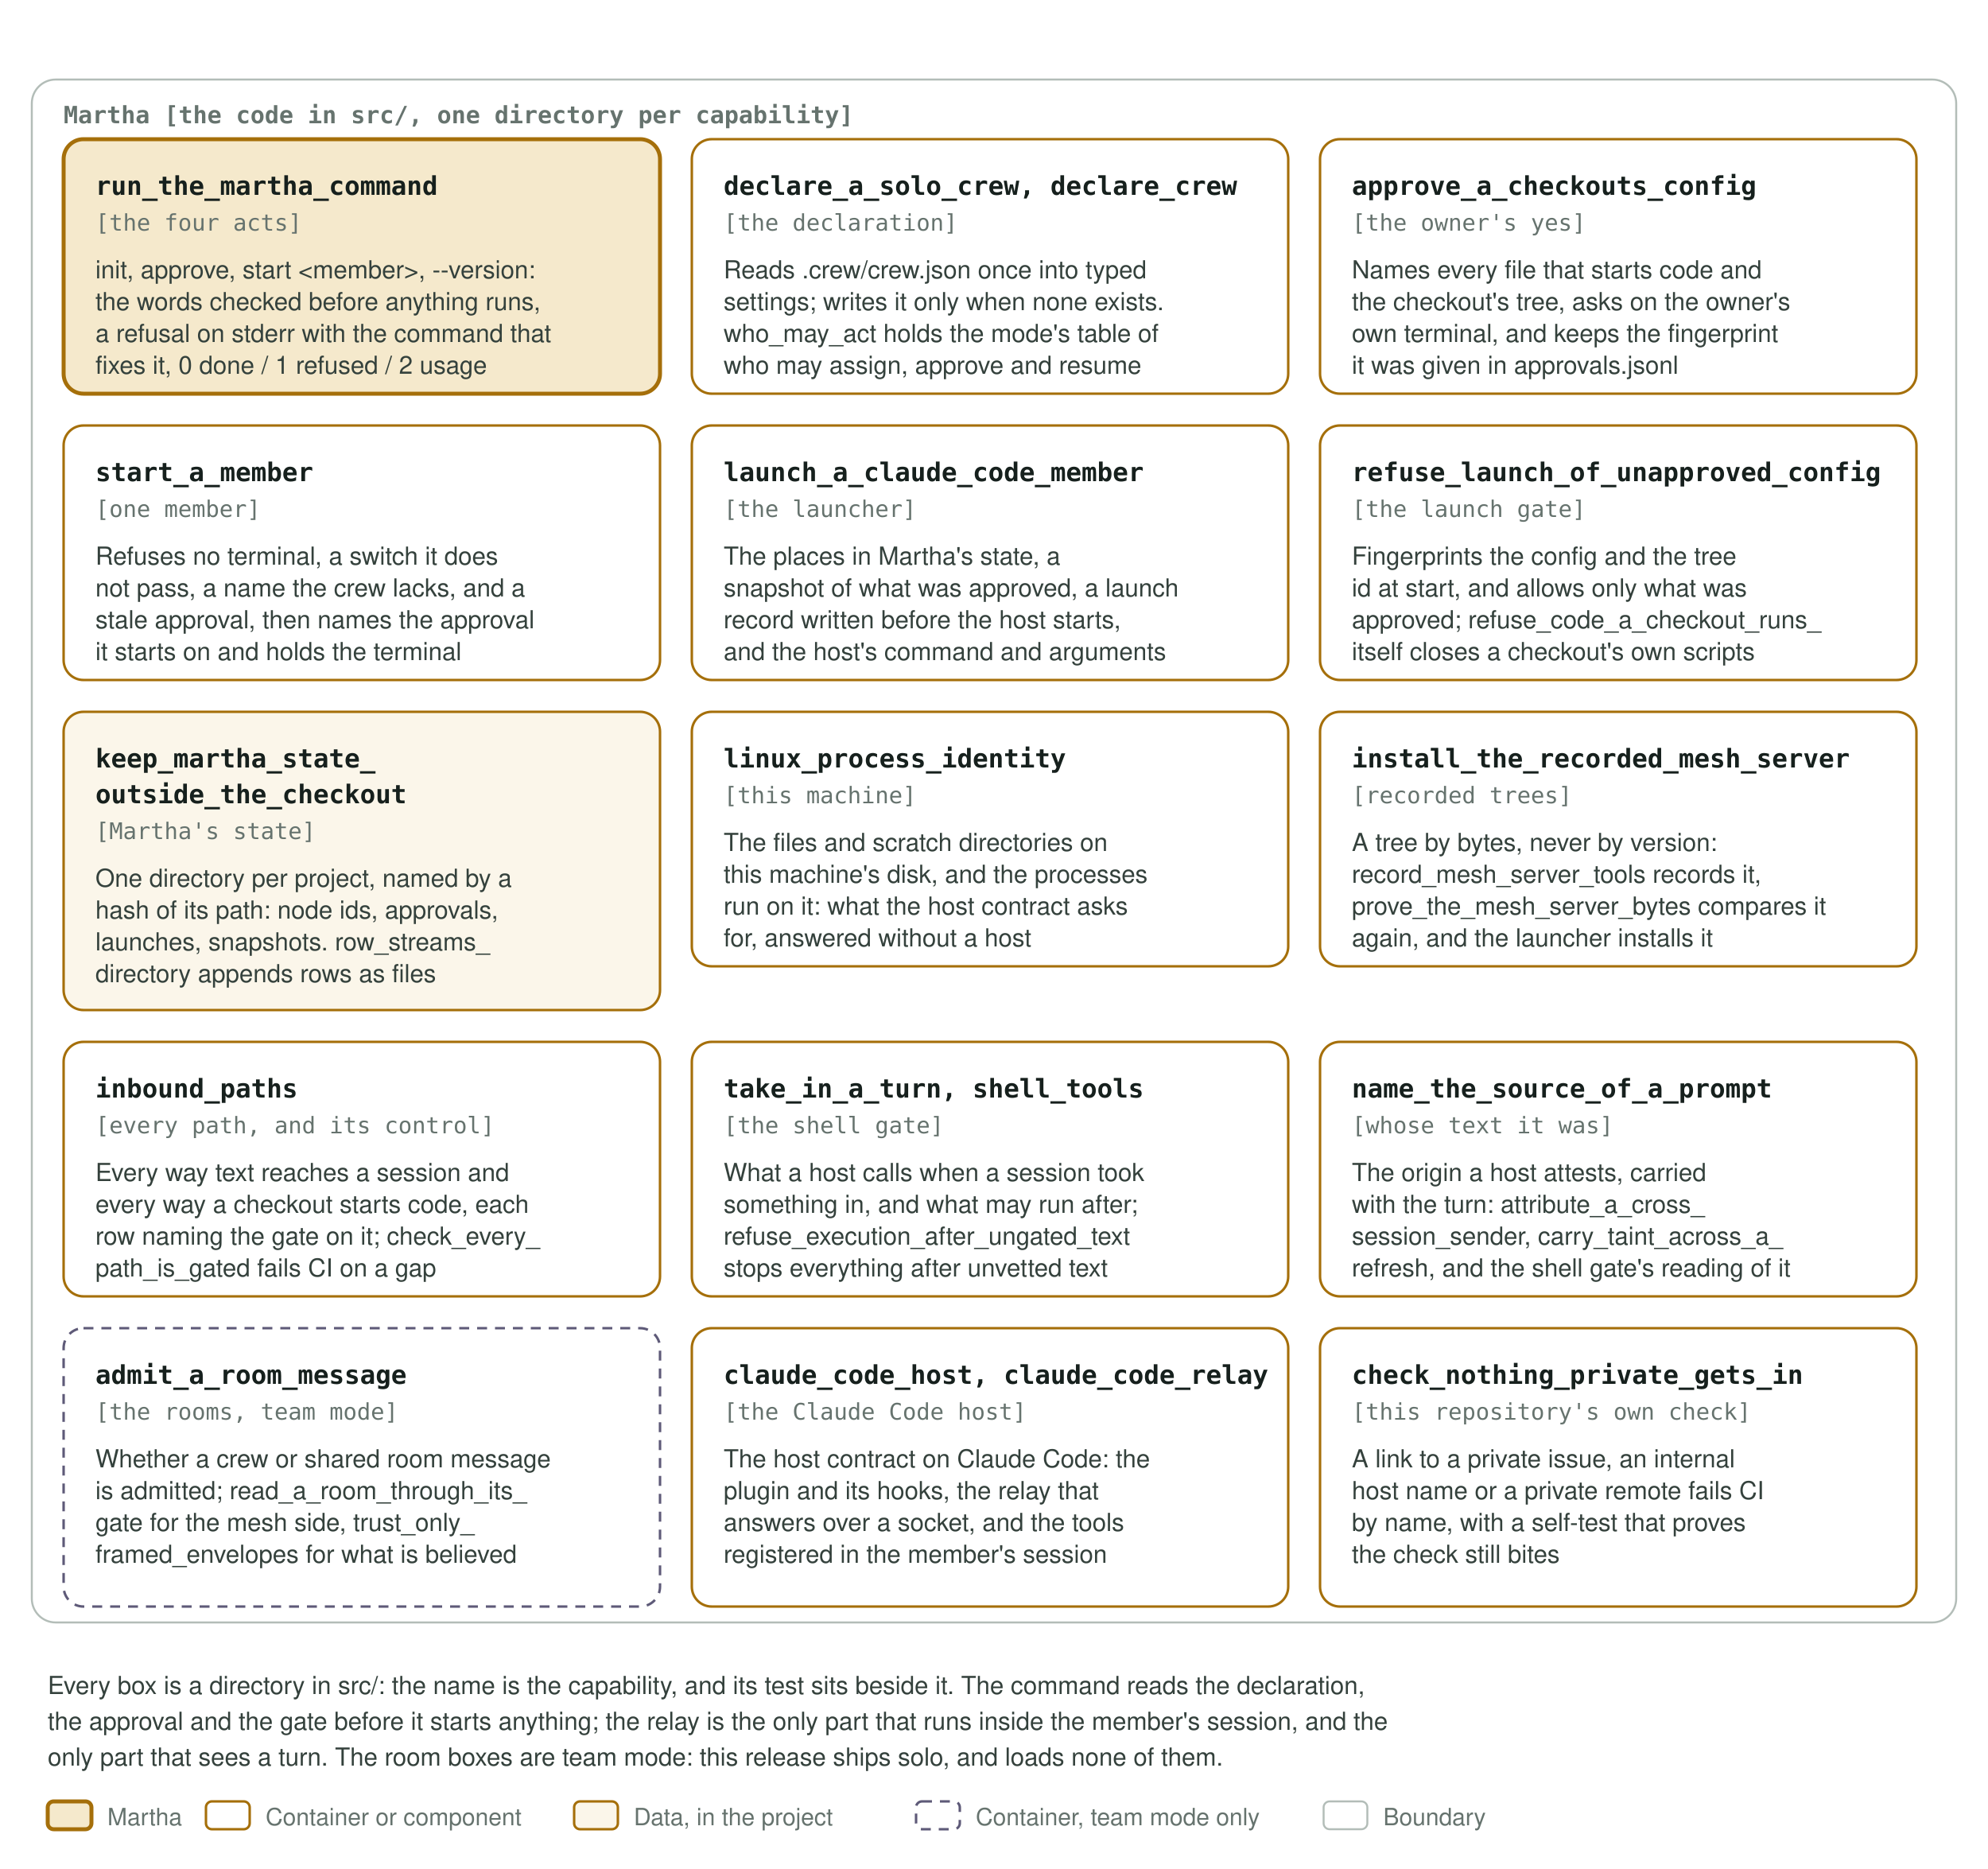
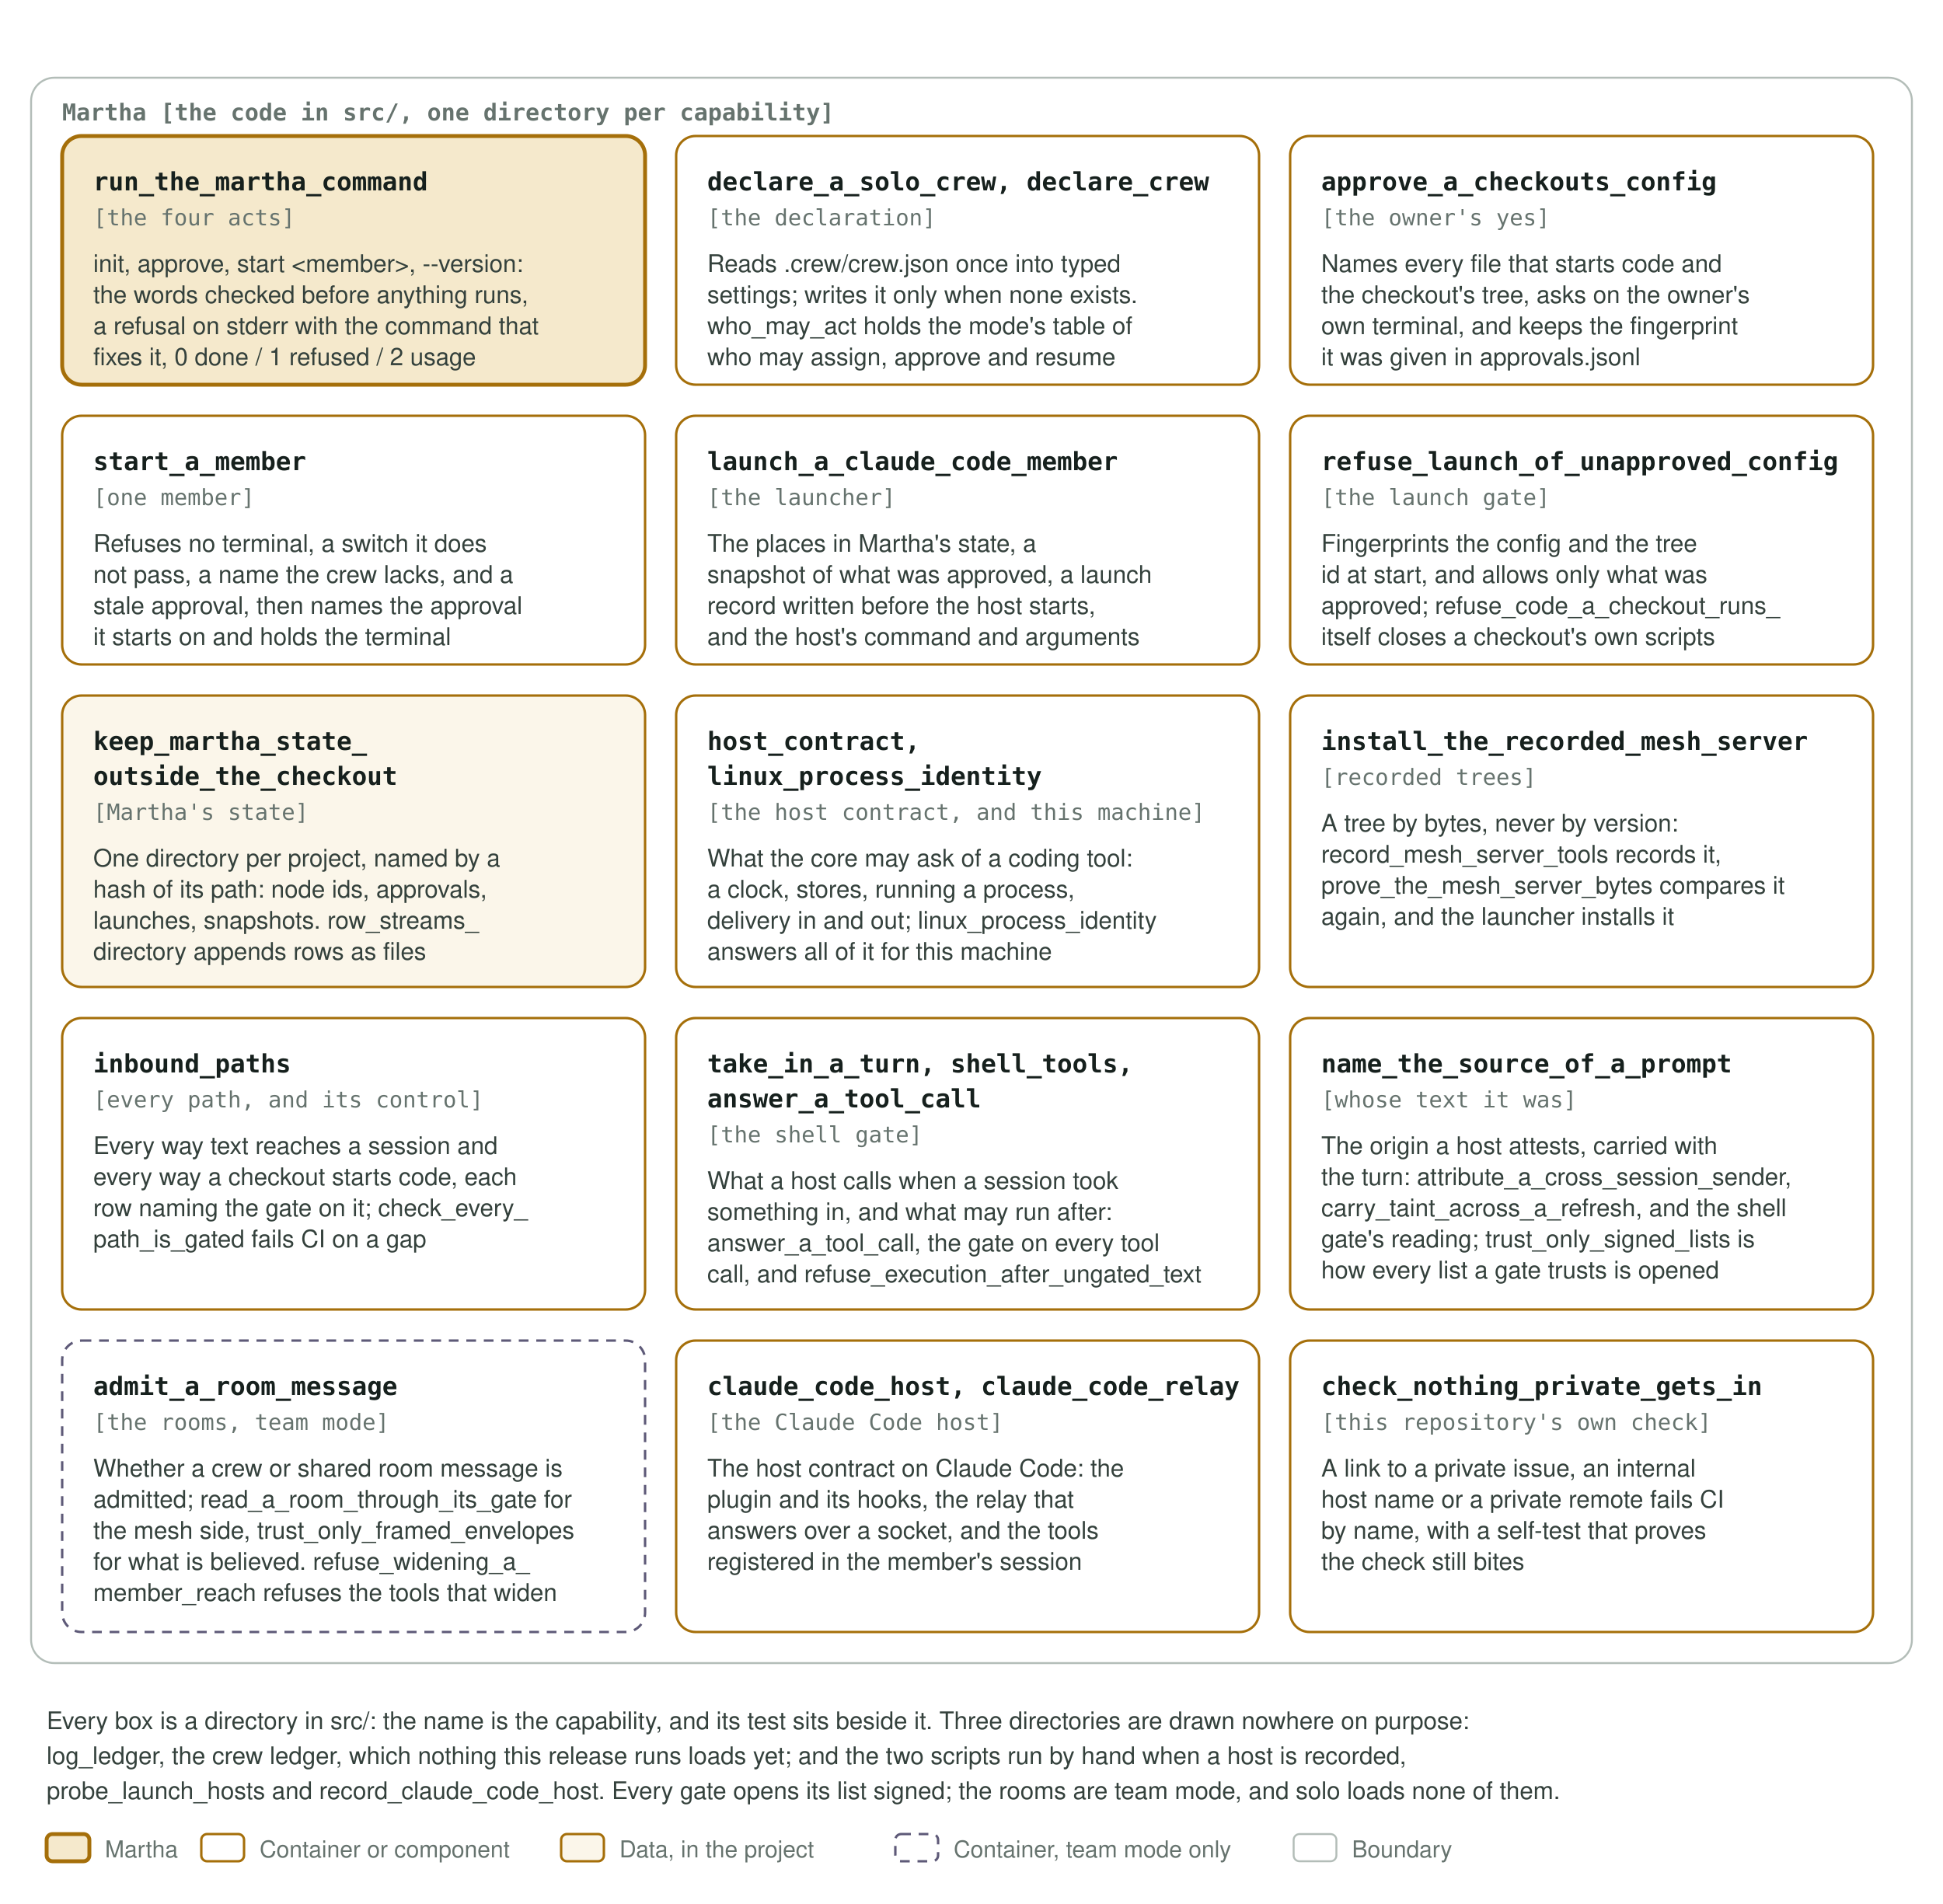
- <svg xmlns="http://www.w3.org/2000/svg" viewBox="0 0 1000 940" role="img" aria-label="Martha components">
+ <svg xmlns="http://www.w3.org/2000/svg" viewBox="0 0 1000 980" role="img" aria-label="Martha components">
  <style>
.t-name { font-family: "Atkinson Hyperlegible", "Segoe UI", system-ui, -apple-system, Helvetica, Arial, sans-serif; font-size: 15px; font-weight: 700; }
.t-desc { font-family: "Atkinson Hyperlegible", "Segoe UI", system-ui, -apple-system, Helvetica, Arial, sans-serif; font-size: 12.5px; }
.t-rel { font-family: "Atkinson Hyperlegible", "Segoe UI", system-ui, -apple-system, Helvetica, Arial, sans-serif; font-size: 11.5px; paint-order: stroke; stroke-width: 4px; stroke-linejoin: round; }
.t-code { font-family: "JetBrains Mono", ui-monospace, Menlo, Consolas, monospace; font-size: 13px; font-weight: 600; }
.t-type { font-family: "JetBrains Mono", ui-monospace, Menlo, Consolas, monospace; font-size: 11.5px; }
.t-bound { font-family: "JetBrains Mono", ui-monospace, Menlo, Consolas, monospace; font-size: 12px; font-weight: 600; }
.t-leg { font-family: "Atkinson Hyperlegible", "Segoe UI", system-ui, -apple-system, Helvetica, Arial, sans-serif; font-size: 12px; }
.edge { fill: none; stroke-width: 1.25; }
.edge-team { fill: none; stroke-width: 1.25; stroke-dasharray: 5 4; }
.bg { fill: #FFFFFF; }
.b-sys { fill: #F5E9CC; stroke: #A56F0A; stroke-width: 2; }
.b-per { fill: #E3EBF2; stroke: #3B5B7A; stroke-width: 1.25; }
.b-mac { fill: #E6E4EE; stroke: #5E5A78; stroke-width: 1.25; stroke-dasharray: 5 4; }
.b-ext { fill: #ECEFED; stroke: #8A9791; stroke-width: 1.25; }
.b-cmp { fill: #FFFFFF; stroke: #A56F0A; stroke-width: 1.25; }
.b-dat { fill: #FBF6EA; stroke: #A56F0A; stroke-width: 1.25; }
.b-team { fill: #FFFFFF; stroke: #5E5A78; stroke-width: 1.25; stroke-dasharray: 5 4; }
.b-later { fill: #F3F4F3; stroke: #8A9791; stroke-width: 1.25; stroke-dasharray: 5 4; }
.bound { fill: none; stroke: #B3BDB8; stroke-width: 1; }
.head { fill: #3B5B7A; }
.t-name, .t-code { fill: #16201D; }
.t-type, .t-bound, .t-leg { fill: #66736E; }
.t-desc { fill: #34413C; }
.t-rel { fill: #66736E; stroke: #FFFFFF; }
.edge, .edge-team { stroke: #8A9791; }
.arrowhead { fill: #8A9791; }
@media (prefers-color-scheme: dark) {
.bg { fill: #171F1C; }
.b-sys { fill: #3A2E13; stroke: #E3AA3C; }
.b-per { fill: #1D2A36; stroke: #8EB4D8; }
.b-mac { fill: #26243A; stroke: #A9A4C8; }
.b-ext { fill: #1C2421; stroke: #7D8B85; }
.b-cmp { fill: #171F1C; stroke: #E3AA3C; }
.b-dat { fill: #2A2414; stroke: #E3AA3C; }
.b-team { fill: #171F1C; stroke: #A9A4C8; }
.b-later { fill: #1C2421; stroke: #7D8B85; }
.bound { stroke: #4A5752; }
.head { fill: #8EB4D8; }
.t-name, .t-code { fill: #E6ECE9; }
.t-type, .t-bound, .t-leg { fill: #93A09A; }
.t-desc { fill: #C3CDC8; }
.t-rel { fill: #93A09A; stroke: #171F1C; }
.edge, .edge-team { stroke: #7D8B85; }
.arrowhead { fill: #7D8B85; }
}
</style>
  <defs>
    <marker id="a" viewBox="0 0 10 10" refX="9" refY="5" markerWidth="7" markerHeight="7" orient="auto-start-reverse">
      <path class="arrowhead" d="M0 0L10 5L0 10z" />
    </marker>
  </defs>
-   <rect class="bg" x="0" y="0" width="1000" height="940" />
-   <rect class="bound" x="16" y="40" width="968" height="776" rx="12" />
+   <rect class="bg" x="0" y="0" width="1000" height="980" />
+   <rect class="bound" x="16" y="40" width="968" height="816" rx="12" />
  <text class="t-bound" x="32" y="62">Martha [the code in src/, one directory per capability]</text>
  <rect class="b-sys" x="32" y="70" width="300" height="128" rx="10" />
  <text class="t-code" x="48" y="98">run_the_martha_command</text>
  <text class="t-type" x="48" y="116">[the four acts]</text>
  <text class="t-desc" x="48" y="140">init, approve, start &lt;member&gt;, --version:</text>
  <text class="t-desc" x="48" y="156">the words checked before anything runs,</text>
  <text class="t-desc" x="48" y="172">a refusal on stderr with the command that</text>
  <text class="t-desc" x="48" y="188">fixes it, 0 done / 1 refused / 2 usage</text>
  <rect class="b-cmp" x="348" y="70" width="300" height="128" rx="10" />
  <text class="t-code" x="364" y="98">declare_a_solo_crew, declare_crew</text>
  <text class="t-type" x="364" y="116">[the declaration]</text>
  <text class="t-desc" x="364" y="140">Reads .crew/crew.json once into typed</text>
  <text class="t-desc" x="364" y="156">settings; writes it only when none exists.</text>
  <text class="t-desc" x="364" y="172">who_may_act holds the mode's table of</text>
  <text class="t-desc" x="364" y="188">who may assign, approve and resume</text>
  <rect class="b-cmp" x="664" y="70" width="300" height="128" rx="10" />
  <text class="t-code" x="680" y="98">approve_a_checkouts_config</text>
  <text class="t-type" x="680" y="116">[the owner's yes]</text>
  <text class="t-desc" x="680" y="140">Names every file that starts code and</text>
  <text class="t-desc" x="680" y="156">the checkout's tree, asks on the owner's</text>
  <text class="t-desc" x="680" y="172">own terminal, and keeps the fingerprint</text>
  <text class="t-desc" x="680" y="188">it was given in approvals.jsonl</text>
  <rect class="b-cmp" x="32" y="214" width="300" height="128" rx="10" />
  <text class="t-code" x="48" y="242">start_a_member</text>
  <text class="t-type" x="48" y="260">[one member]</text>
  <text class="t-desc" x="48" y="284">Refuses no terminal, a switch it does</text>
  <text class="t-desc" x="48" y="300">not pass, a name the crew lacks, and a</text>
  <text class="t-desc" x="48" y="316">stale approval, then names the approval</text>
  <text class="t-desc" x="48" y="332">it starts on and holds the terminal</text>
  <rect class="b-cmp" x="348" y="214" width="300" height="128" rx="10" />
  <text class="t-code" x="364" y="242">launch_a_claude_code_member</text>
  <text class="t-type" x="364" y="260">[the launcher]</text>
  <text class="t-desc" x="364" y="284">The places in Martha's state, a</text>
  <text class="t-desc" x="364" y="300">snapshot of what was approved, a launch</text>
  <text class="t-desc" x="364" y="316">record written before the host starts,</text>
  <text class="t-desc" x="364" y="332">and the host's command and arguments</text>
  <rect class="b-cmp" x="664" y="214" width="300" height="128" rx="10" />
  <text class="t-code" x="680" y="242">refuse_launch_of_unapproved_config</text>
  <text class="t-type" x="680" y="260">[the launch gate]</text>
  <text class="t-desc" x="680" y="284">Fingerprints the config and the tree</text>
  <text class="t-desc" x="680" y="300">id at start, and allows only what was</text>
  <text class="t-desc" x="680" y="316">approved; refuse_code_a_checkout_runs_</text>
  <text class="t-desc" x="680" y="332">itself closes a checkout's own scripts</text>
  <rect class="b-dat" x="32" y="358" width="300" height="150" rx="10" />
  <text class="t-code" x="48" y="386">keep_martha_state_</text>
  <text class="t-code" x="48" y="404">outside_the_checkout</text>
  <text class="t-type" x="48" y="422">[Martha's state]</text>
  <text class="t-desc" x="48" y="446">One directory per project, named by a</text>
  <text class="t-desc" x="48" y="462">hash of its path: node ids, approvals,</text>
  <text class="t-desc" x="48" y="478">launches, snapshots. row_streams_</text>
  <text class="t-desc" x="48" y="494">directory appends rows as files</text>
-   <rect class="b-cmp" x="348" y="358" width="300" height="128" rx="10" />
-   <text class="t-code" x="364" y="386">linux_process_identity</text>
-   <text class="t-type" x="364" y="404">[this machine]</text>
-   <text class="t-desc" x="364" y="428">The files and scratch directories on</text>
-   <text class="t-desc" x="364" y="444">this machine's disk, and the processes</text>
-   <text class="t-desc" x="364" y="460">run on it: what the host contract asks</text>
-   <text class="t-desc" x="364" y="476">for, answered without a host</text>
-   <rect class="b-cmp" x="664" y="358" width="300" height="128" rx="10" />
+   <rect class="b-cmp" x="348" y="358" width="300" height="150" rx="10" />
+   <text class="t-code" x="364" y="386">host_contract,</text>
+   <text class="t-code" x="364" y="404">linux_process_identity</text>
+   <text class="t-type" x="364" y="422">[the host contract, and this machine]</text>
+   <text class="t-desc" x="364" y="446">What the core may ask of a coding tool:</text>
+   <text class="t-desc" x="364" y="462">a clock, stores, running a process,</text>
+   <text class="t-desc" x="364" y="478">delivery in and out; linux_process_identity</text>
+   <text class="t-desc" x="364" y="494">answers all of it for this machine</text>
+   <rect class="b-cmp" x="664" y="358" width="300" height="150" rx="10" />
  <text class="t-code" x="680" y="386">install_the_recorded_mesh_server</text>
  <text class="t-type" x="680" y="404">[recorded trees]</text>
  <text class="t-desc" x="680" y="428">A tree by bytes, never by version:</text>
  <text class="t-desc" x="680" y="444">record_mesh_server_tools records it,</text>
  <text class="t-desc" x="680" y="460">prove_the_mesh_server_bytes compares it</text>
  <text class="t-desc" x="680" y="476">again, and the launcher installs it</text>
-   <rect class="b-cmp" x="32" y="524" width="300" height="128" rx="10" />
+   <rect class="b-cmp" x="32" y="524" width="300" height="150" rx="10" />
  <text class="t-code" x="48" y="552">inbound_paths</text>
  <text class="t-type" x="48" y="570">[every path, and its control]</text>
  <text class="t-desc" x="48" y="594">Every way text reaches a session and</text>
  <text class="t-desc" x="48" y="610">every way a checkout starts code, each</text>
  <text class="t-desc" x="48" y="626">row naming the gate on it; check_every_</text>
  <text class="t-desc" x="48" y="642">path_is_gated fails CI on a gap</text>
-   <rect class="b-cmp" x="348" y="524" width="300" height="128" rx="10" />
-   <text class="t-code" x="364" y="552">take_in_a_turn, shell_tools</text>
-   <text class="t-type" x="364" y="570">[the shell gate]</text>
-   <text class="t-desc" x="364" y="594">What a host calls when a session took</text>
-   <text class="t-desc" x="364" y="610">something in, and what may run after;</text>
-   <text class="t-desc" x="364" y="626">refuse_execution_after_ungated_text</text>
-   <text class="t-desc" x="364" y="642">stops everything after unvetted text</text>
-   <rect class="b-cmp" x="664" y="524" width="300" height="128" rx="10" />
+   <rect class="b-cmp" x="348" y="524" width="300" height="150" rx="10" />
+   <text class="t-code" x="364" y="552">take_in_a_turn, shell_tools,</text>
+   <text class="t-code" x="364" y="570">answer_a_tool_call</text>
+   <text class="t-type" x="364" y="588">[the shell gate]</text>
+   <text class="t-desc" x="364" y="612">What a host calls when a session took</text>
+   <text class="t-desc" x="364" y="628">something in, and what may run after:</text>
+   <text class="t-desc" x="364" y="644">answer_a_tool_call, the gate on every tool</text>
+   <text class="t-desc" x="364" y="660">call, and refuse_execution_after_ungated_text</text>
+   <rect class="b-cmp" x="664" y="524" width="300" height="150" rx="10" />
  <text class="t-code" x="680" y="552">name_the_source_of_a_prompt</text>
  <text class="t-type" x="680" y="570">[whose text it was]</text>
-   <text class="t-desc" x="680" y="594">The origin a host attests, carried</text>
-   <text class="t-desc" x="680" y="610">with the turn: attribute_a_cross_</text>
-   <text class="t-desc" x="680" y="626">session_sender, carry_taint_across_a_</text>
-   <text class="t-desc" x="680" y="642">refresh, and the shell gate's reading of it</text>
-   <rect class="b-team" x="32" y="668" width="300" height="140" rx="10" />
-   <text class="t-code" x="48" y="696">admit_a_room_message</text>
-   <text class="t-type" x="48" y="714">[the rooms, team mode]</text>
-   <text class="t-desc" x="48" y="738">Whether a crew or shared room message</text>
-   <text class="t-desc" x="48" y="754">is admitted; read_a_room_through_its_</text>
-   <text class="t-desc" x="48" y="770">gate for the mesh side, trust_only_</text>
-   <text class="t-desc" x="48" y="786">framed_envelopes for what is believed</text>
-   <rect class="b-cmp" x="348" y="668" width="300" height="140" rx="10" />
-   <text class="t-code" x="364" y="696">claude_code_host, claude_code_relay</text>
-   <text class="t-type" x="364" y="714">[the Claude Code host]</text>
-   <text class="t-desc" x="364" y="738">The host contract on Claude Code: the</text>
-   <text class="t-desc" x="364" y="754">plugin and its hooks, the relay that</text>
-   <text class="t-desc" x="364" y="770">answers over a socket, and the tools</text>
-   <text class="t-desc" x="364" y="786">registered in the member's session</text>
-   <rect class="b-cmp" x="664" y="668" width="300" height="140" rx="10" />
-   <text class="t-code" x="680" y="696">check_nothing_private_gets_in</text>
-   <text class="t-type" x="680" y="714">[this repository's own check]</text>
-   <text class="t-desc" x="680" y="738">A link to a private issue, an internal</text>
-   <text class="t-desc" x="680" y="754">host name or a private remote fails CI</text>
-   <text class="t-desc" x="680" y="770">by name, with a self-test that proves</text>
-   <text class="t-desc" x="680" y="786">the check still bites</text>
-   <text class="t-desc" x="24" y="852">Every box is a directory in src/: the name is the capability, and its test sits beside it. The command reads the declaration,</text>
-   <text class="t-desc" x="24" y="870">the approval and the gate before it starts anything; the relay is the only part that runs inside the member's session, and the</text>
-   <text class="t-desc" x="24" y="888">only part that sees a turn. The room boxes are team mode: this release ships solo, and loads none of them.</text>
-   <rect class="b-sys" x="24" y="906" width="22" height="14" rx="3" />
-   <text class="t-leg" x="54" y="918">Martha</text>
-   <rect class="b-cmp" x="103.6" y="906" width="22" height="14" rx="3" />
-   <text class="t-leg" x="133.6" y="918">Container or component</text>
-   <rect class="b-dat" x="288.8" y="906" width="22" height="14" rx="3" />
-   <text class="t-leg" x="318.8" y="918">Data, in the project</text>
-   <rect class="b-team" x="460.8" y="906" width="22" height="14" rx="3" />
-   <text class="t-leg" x="490.8" y="918">Container, team mode only</text>
-   <rect class="bound" x="665.8" y="906" width="22" height="14" rx="3" />
-   <text class="t-leg" x="695.8" y="918">Boundary</text>
+   <text class="t-desc" x="680" y="594">The origin a host attests, carried with</text>
+   <text class="t-desc" x="680" y="610">the turn: attribute_a_cross_session_sender,</text>
+   <text class="t-desc" x="680" y="626">carry_taint_across_a_refresh, and the shell</text>
+   <text class="t-desc" x="680" y="642">gate's reading; trust_only_signed_lists is</text>
+   <text class="t-desc" x="680" y="658">how every list a gate trusts is opened</text>
+   <rect class="b-team" x="32" y="690" width="300" height="150" rx="10" />
+   <text class="t-code" x="48" y="718">admit_a_room_message</text>
+   <text class="t-type" x="48" y="736">[the rooms, team mode]</text>
+   <text class="t-desc" x="48" y="760">Whether a crew or shared room message is</text>
+   <text class="t-desc" x="48" y="776">admitted; read_a_room_through_its_gate for</text>
+   <text class="t-desc" x="48" y="792">the mesh side, trust_only_framed_envelopes</text>
+   <text class="t-desc" x="48" y="808">for what is believed. refuse_widening_a_</text>
+   <text class="t-desc" x="48" y="824">member_reach refuses the tools that widen</text>
+   <rect class="b-cmp" x="348" y="690" width="300" height="150" rx="10" />
+   <text class="t-code" x="364" y="718">claude_code_host, claude_code_relay</text>
+   <text class="t-type" x="364" y="736">[the Claude Code host]</text>
+   <text class="t-desc" x="364" y="760">The host contract on Claude Code: the</text>
+   <text class="t-desc" x="364" y="776">plugin and its hooks, the relay that</text>
+   <text class="t-desc" x="364" y="792">answers over a socket, and the tools</text>
+   <text class="t-desc" x="364" y="808">registered in the member's session</text>
+   <rect class="b-cmp" x="664" y="690" width="300" height="150" rx="10" />
+   <text class="t-code" x="680" y="718">check_nothing_private_gets_in</text>
+   <text class="t-type" x="680" y="736">[this repository's own check]</text>
+   <text class="t-desc" x="680" y="760">A link to a private issue, an internal</text>
+   <text class="t-desc" x="680" y="776">host name or a private remote fails CI</text>
+   <text class="t-desc" x="680" y="792">by name, with a self-test that proves</text>
+   <text class="t-desc" x="680" y="808">the check still bites</text>
+   <text class="t-desc" x="24" y="890">Every box is a directory in src/: the name is the capability, and its test sits beside it. Three directories are drawn nowhere on purpose:</text>
+   <text class="t-desc" x="24" y="908">log_ledger, the crew ledger, which nothing this release runs loads yet; and the two scripts run by hand when a host is recorded, </text>
+   <text class="t-desc" x="24" y="926">probe_launch_hosts and record_claude_code_host. Every gate opens its list signed; the rooms are team mode, and solo loads none of them.</text>
+   <rect class="b-sys" x="24" y="944" width="22" height="14" rx="3" />
+   <text class="t-leg" x="54" y="956">Martha</text>
+   <rect class="b-cmp" x="103.6" y="944" width="22" height="14" rx="3" />
+   <text class="t-leg" x="133.6" y="956">Container or component</text>
+   <rect class="b-dat" x="288.8" y="944" width="22" height="14" rx="3" />
+   <text class="t-leg" x="318.8" y="956">Data, in the project</text>
+   <rect class="b-team" x="460.8" y="944" width="22" height="14" rx="3" />
+   <text class="t-leg" x="490.8" y="956">Container, team mode only</text>
+   <rect class="bound" x="665.8" y="944" width="22" height="14" rx="3" />
+   <text class="t-leg" x="695.8" y="956">Boundary</text>
</svg>
